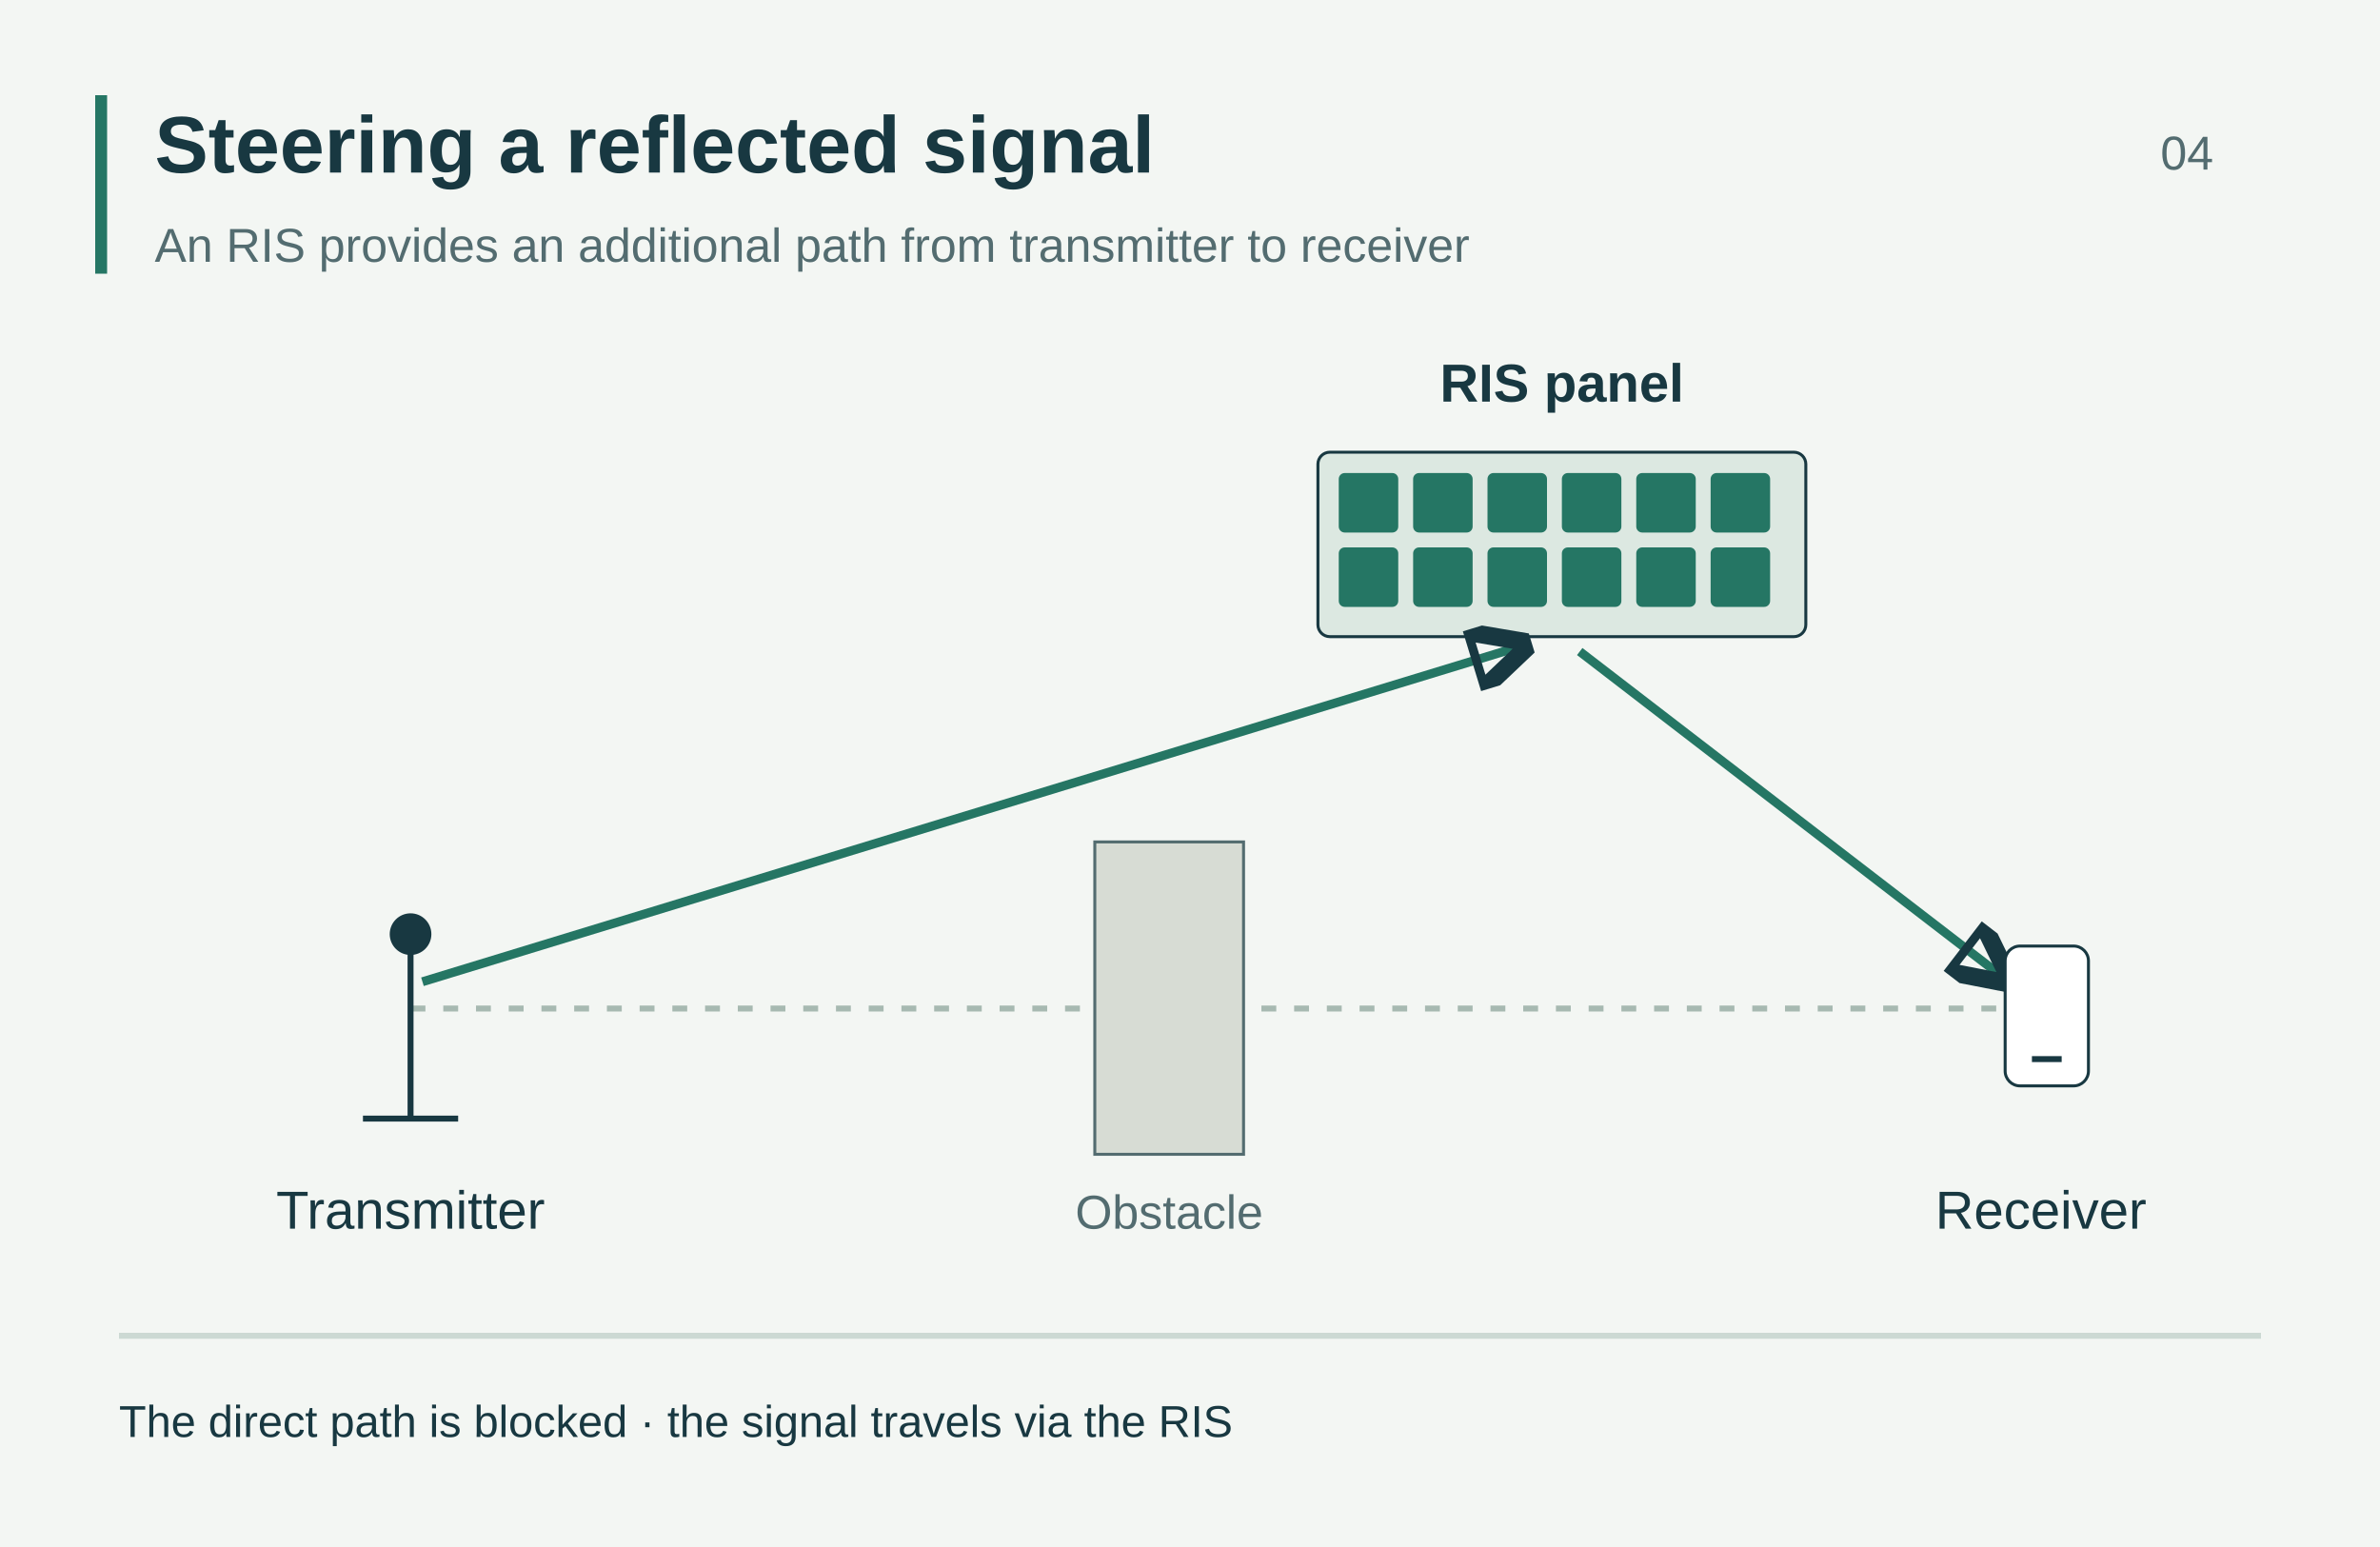
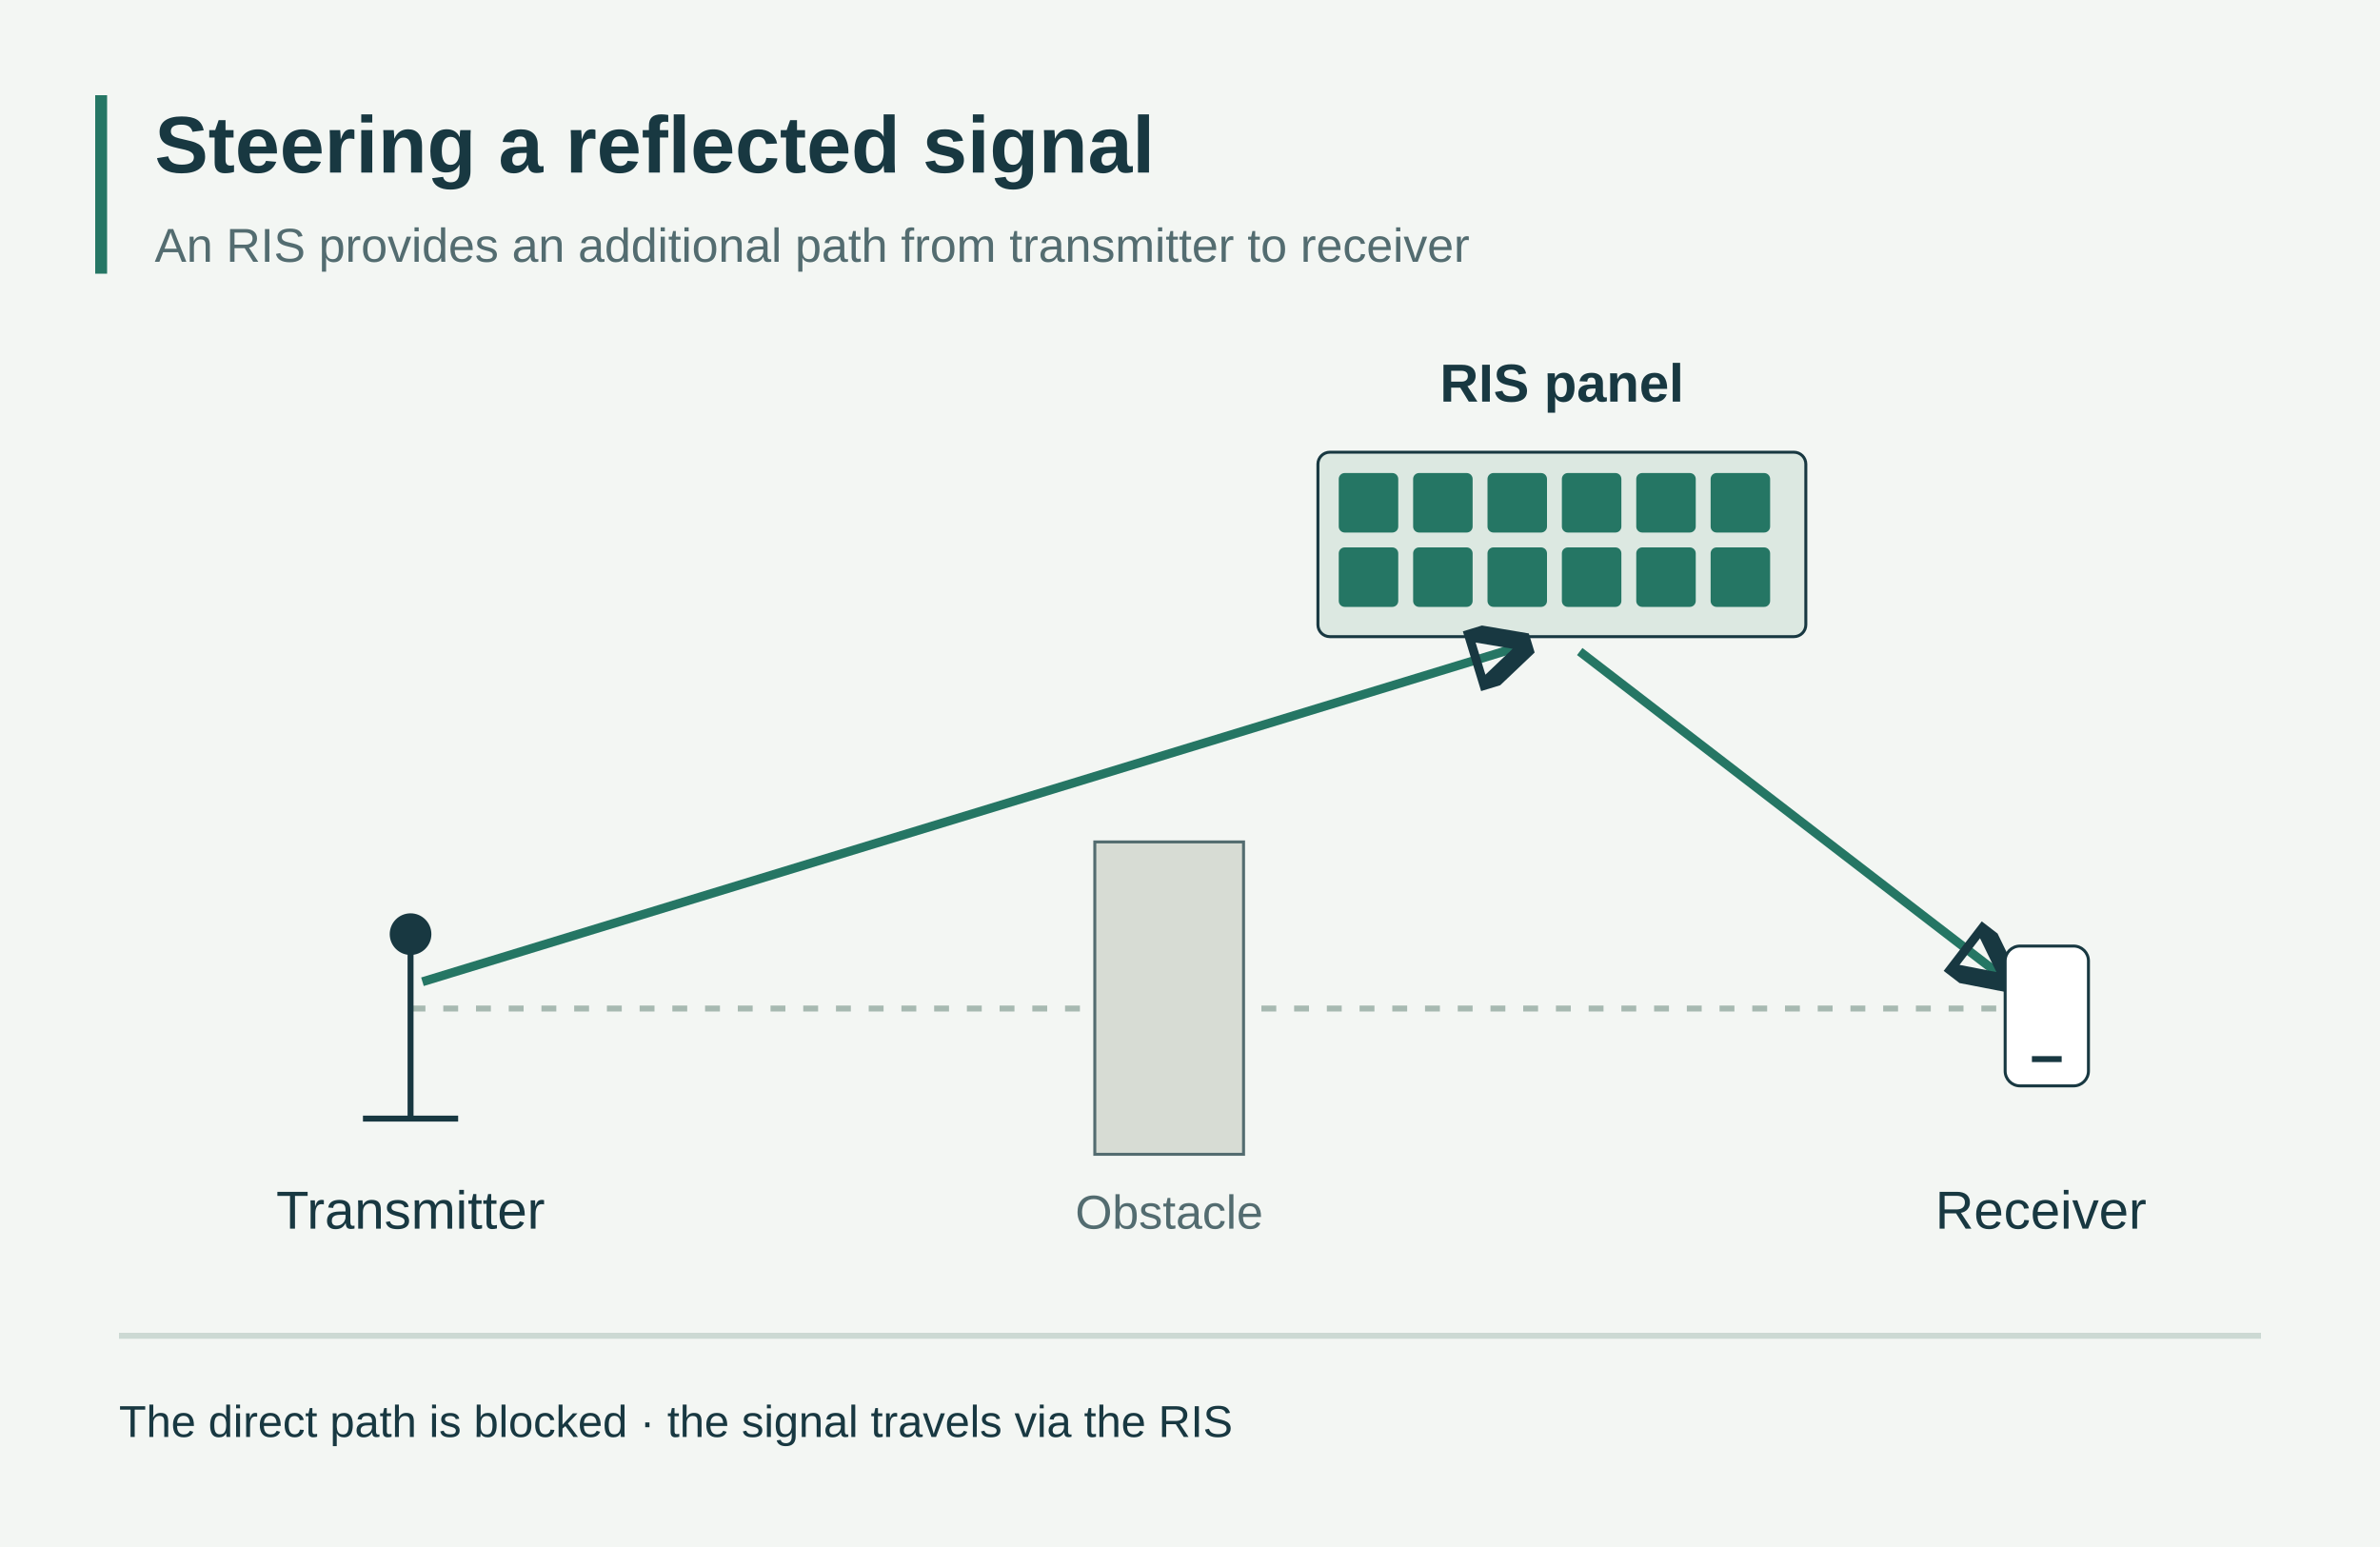
<svg xmlns="http://www.w3.org/2000/svg" viewBox="0 0 800 520" role="img" aria-labelledby="title desc">
  <defs>
    <marker id="arrow" markerWidth="7" markerHeight="7" refX="6" refY="3.5" orient="auto">
      <path d="M0 0L7 3.5L0 7Z" fill="#257664" />
    </marker>
  </defs>
  <style>text{font-family:Arial,sans-serif;fill:#183841;font-size:18px}path{fill:none;stroke:#183841;stroke-width:2}circle{fill:#fff;stroke:#183841;stroke-width:2}.muted{fill:#536c70;font-size:16px}.signal{stroke:#257664;stroke-width:3}.accent{fill:#257664}.head{font-size:27px;font-weight:700}.small{font-size:15px}</style>
  <rect x="0" y="0" width="800" height="520" fill="#f3f6f3" />
  <rect x="32" y="32" width="4" height="60" fill="#257664" />
  <text x="52" y="58" class="head">Steering a reflected signal</text>
  <text x="52" y="88" class="muted">An RIS provides an additional path from transmitter to receiver</text>
-   <text x="744" y="57" text-anchor="end" class="muted">04</text>
  <path d="M138 339L682 339" style="stroke:#a7b9b1;stroke-dasharray:5 6" />
  <rect x="368" y="283" width="50" height="105" fill="#d7dcd4" stroke="#536c70" />
  <text x="393" y="413" text-anchor="middle" class="muted">Obstacle</text>
  <rect x="443" y="152" width="164" height="62" rx="4" fill="#dce8e1" stroke="#183841" />
  <rect x="450" y="159" width="20" height="20" rx="2" fill="#257664" />
  <rect x="475" y="159" width="20" height="20" rx="2" fill="#257664" />
  <rect x="500" y="159" width="20" height="20" rx="2" fill="#257664" />
  <rect x="525" y="159" width="20" height="20" rx="2" fill="#257664" />
  <rect x="550" y="159" width="20" height="20" rx="2" fill="#257664" />
  <rect x="575" y="159" width="20" height="20" rx="2" fill="#257664" />
  <rect x="450" y="184" width="20" height="20" rx="2" fill="#257664" />
  <rect x="475" y="184" width="20" height="20" rx="2" fill="#257664" />
  <rect x="500" y="184" width="20" height="20" rx="2" fill="#257664" />
  <rect x="525" y="184" width="20" height="20" rx="2" fill="#257664" />
  <rect x="550" y="184" width="20" height="20" rx="2" fill="#257664" />
  <rect x="575" y="184" width="20" height="20" rx="2" fill="#257664" />
  <path d="M142 330L512 217" class="signal" marker-end="url(#arrow)" />
  <path d="M531 219L674 329" class="signal" marker-end="url(#arrow)" />
  <path d="M138 313L138 376" />
  <path d="M122 376L154 376" />
  <circle cx="138" cy="314" r="6" style="fill:#183841" />
  <rect x="674" y="318" width="28" height="47" rx="5" fill="#fff" stroke="#183841" />
  <path d="M683 356L693 356" />
  <text x="525" y="135" text-anchor="middle" font-weight="700">RIS panel</text>
  <text x="138" y="413" text-anchor="middle">Transmitter</text>
  <text x="686" y="413" text-anchor="middle">Receiver</text>
  <path d="M40 449L760 449" style="stroke:#ccd9d3" />
  <text x="40" y="483" class="small">The direct path is blocked · the signal travels via the RIS</text>
</svg>
